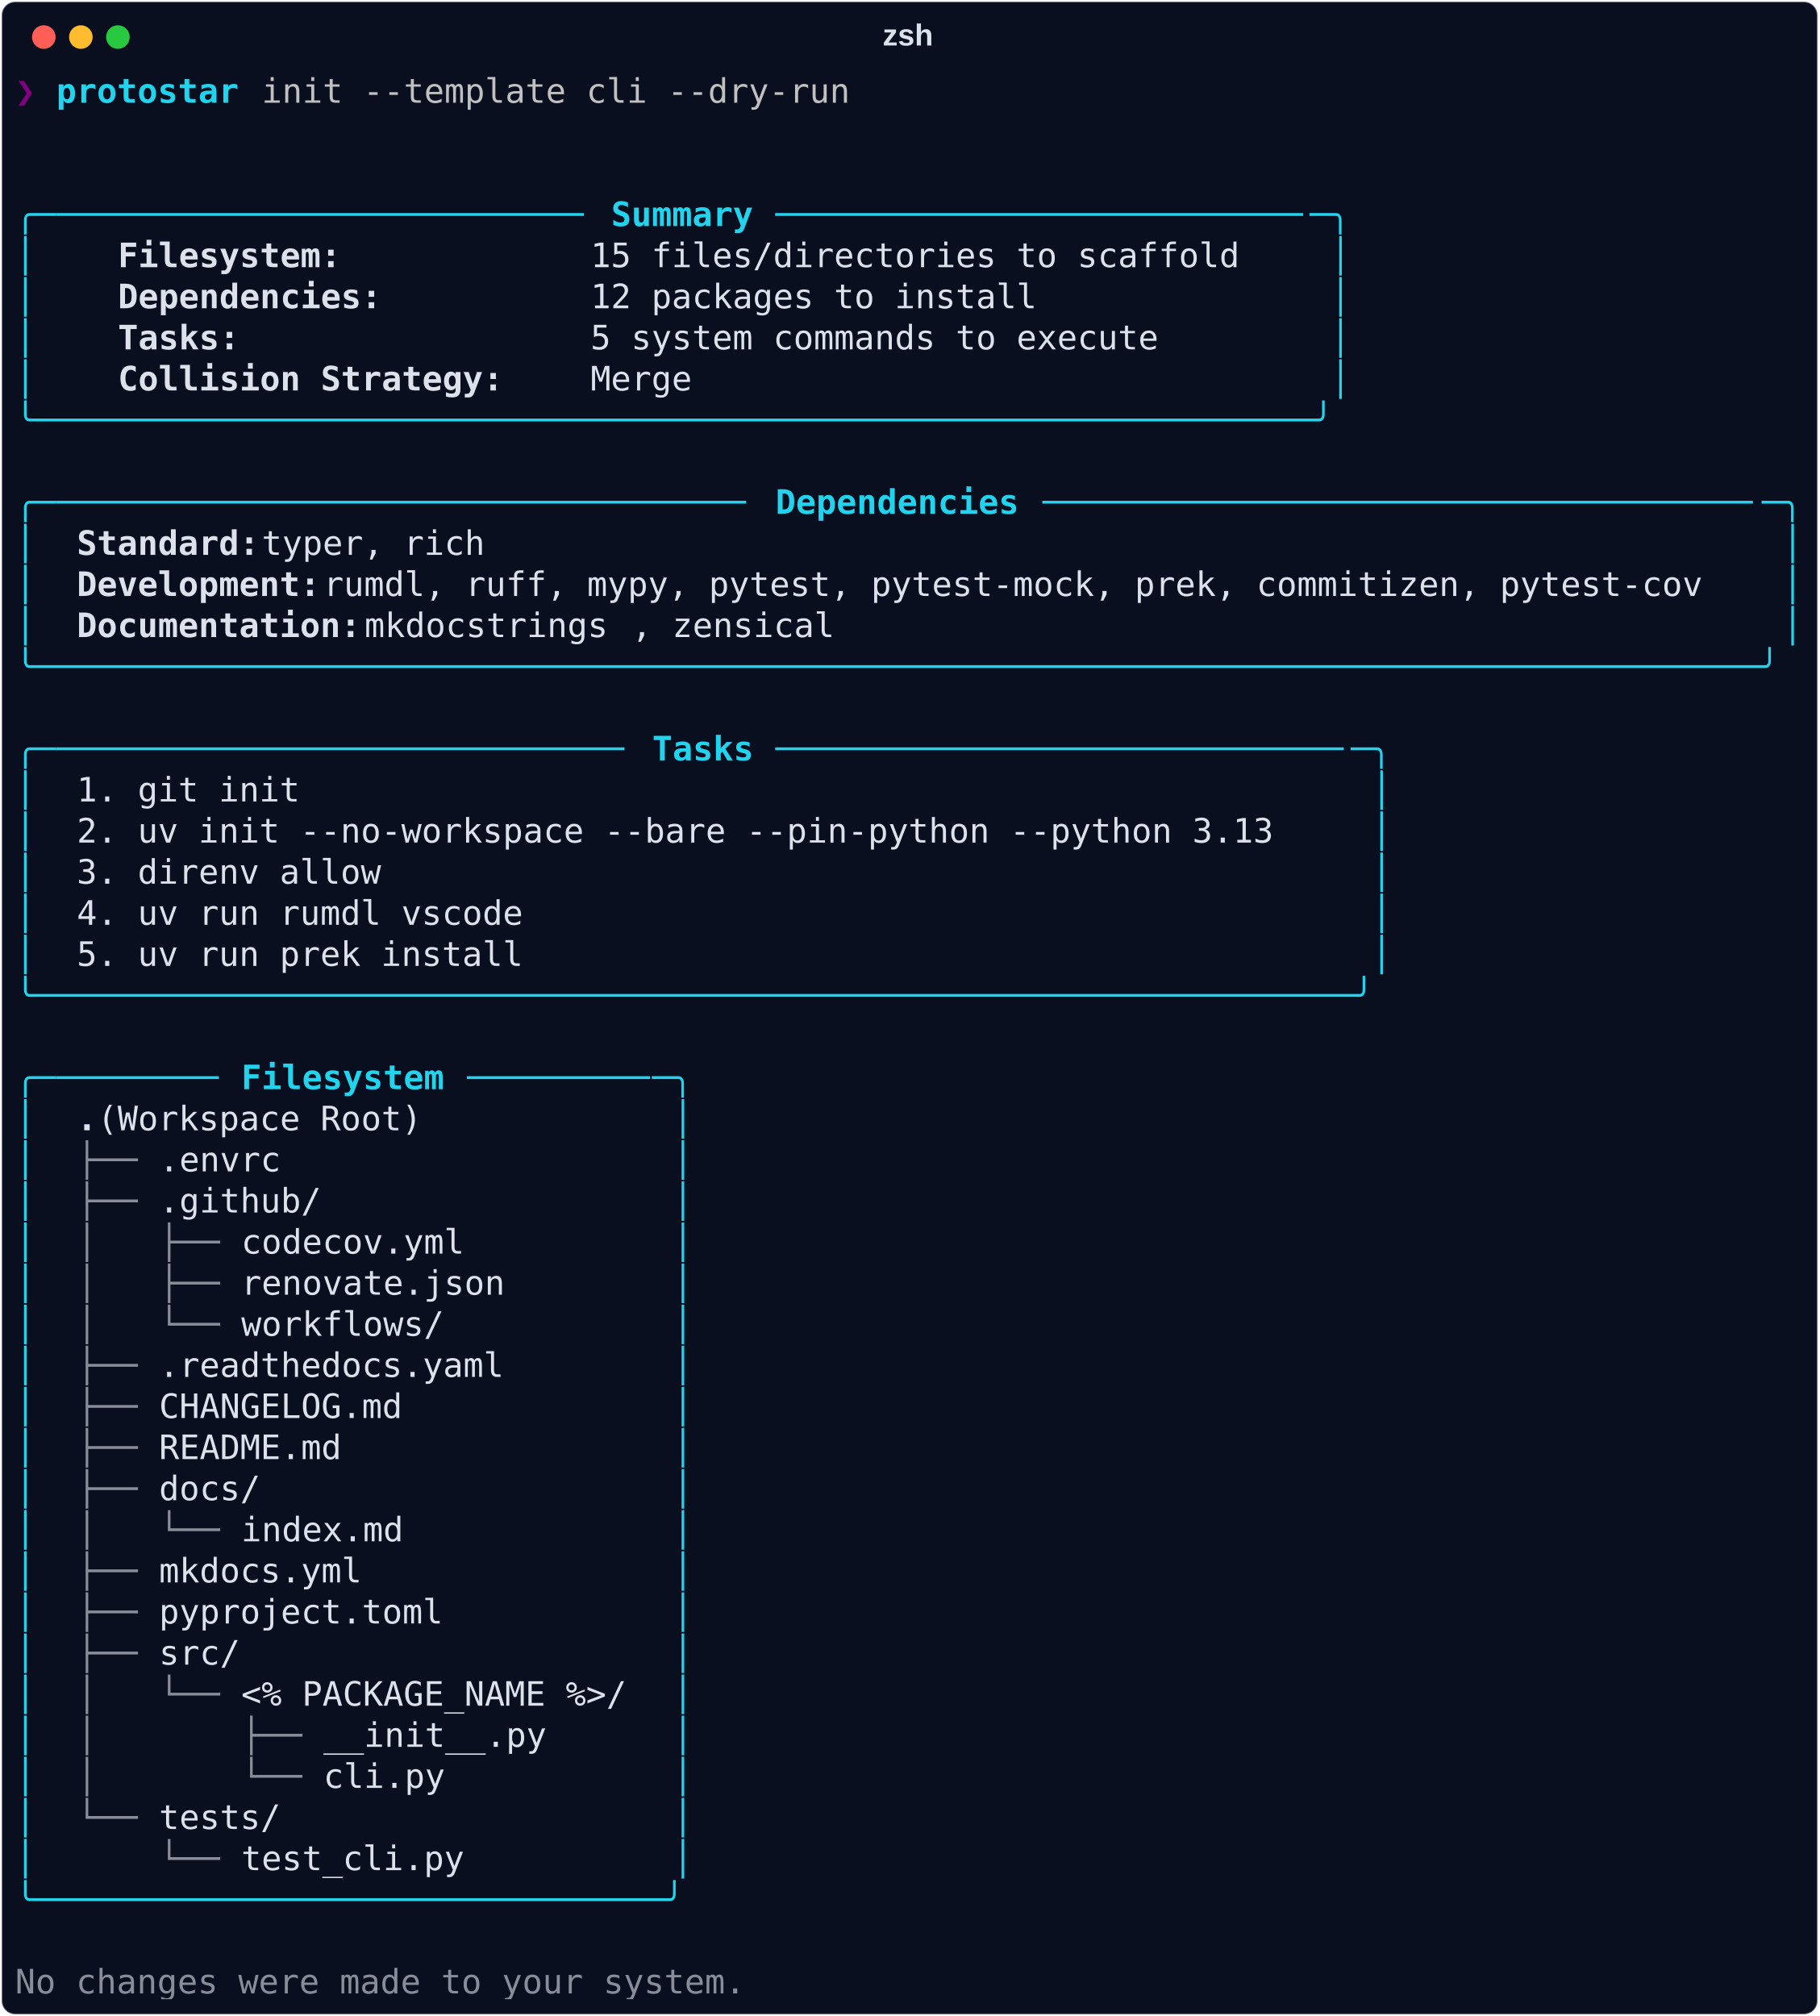
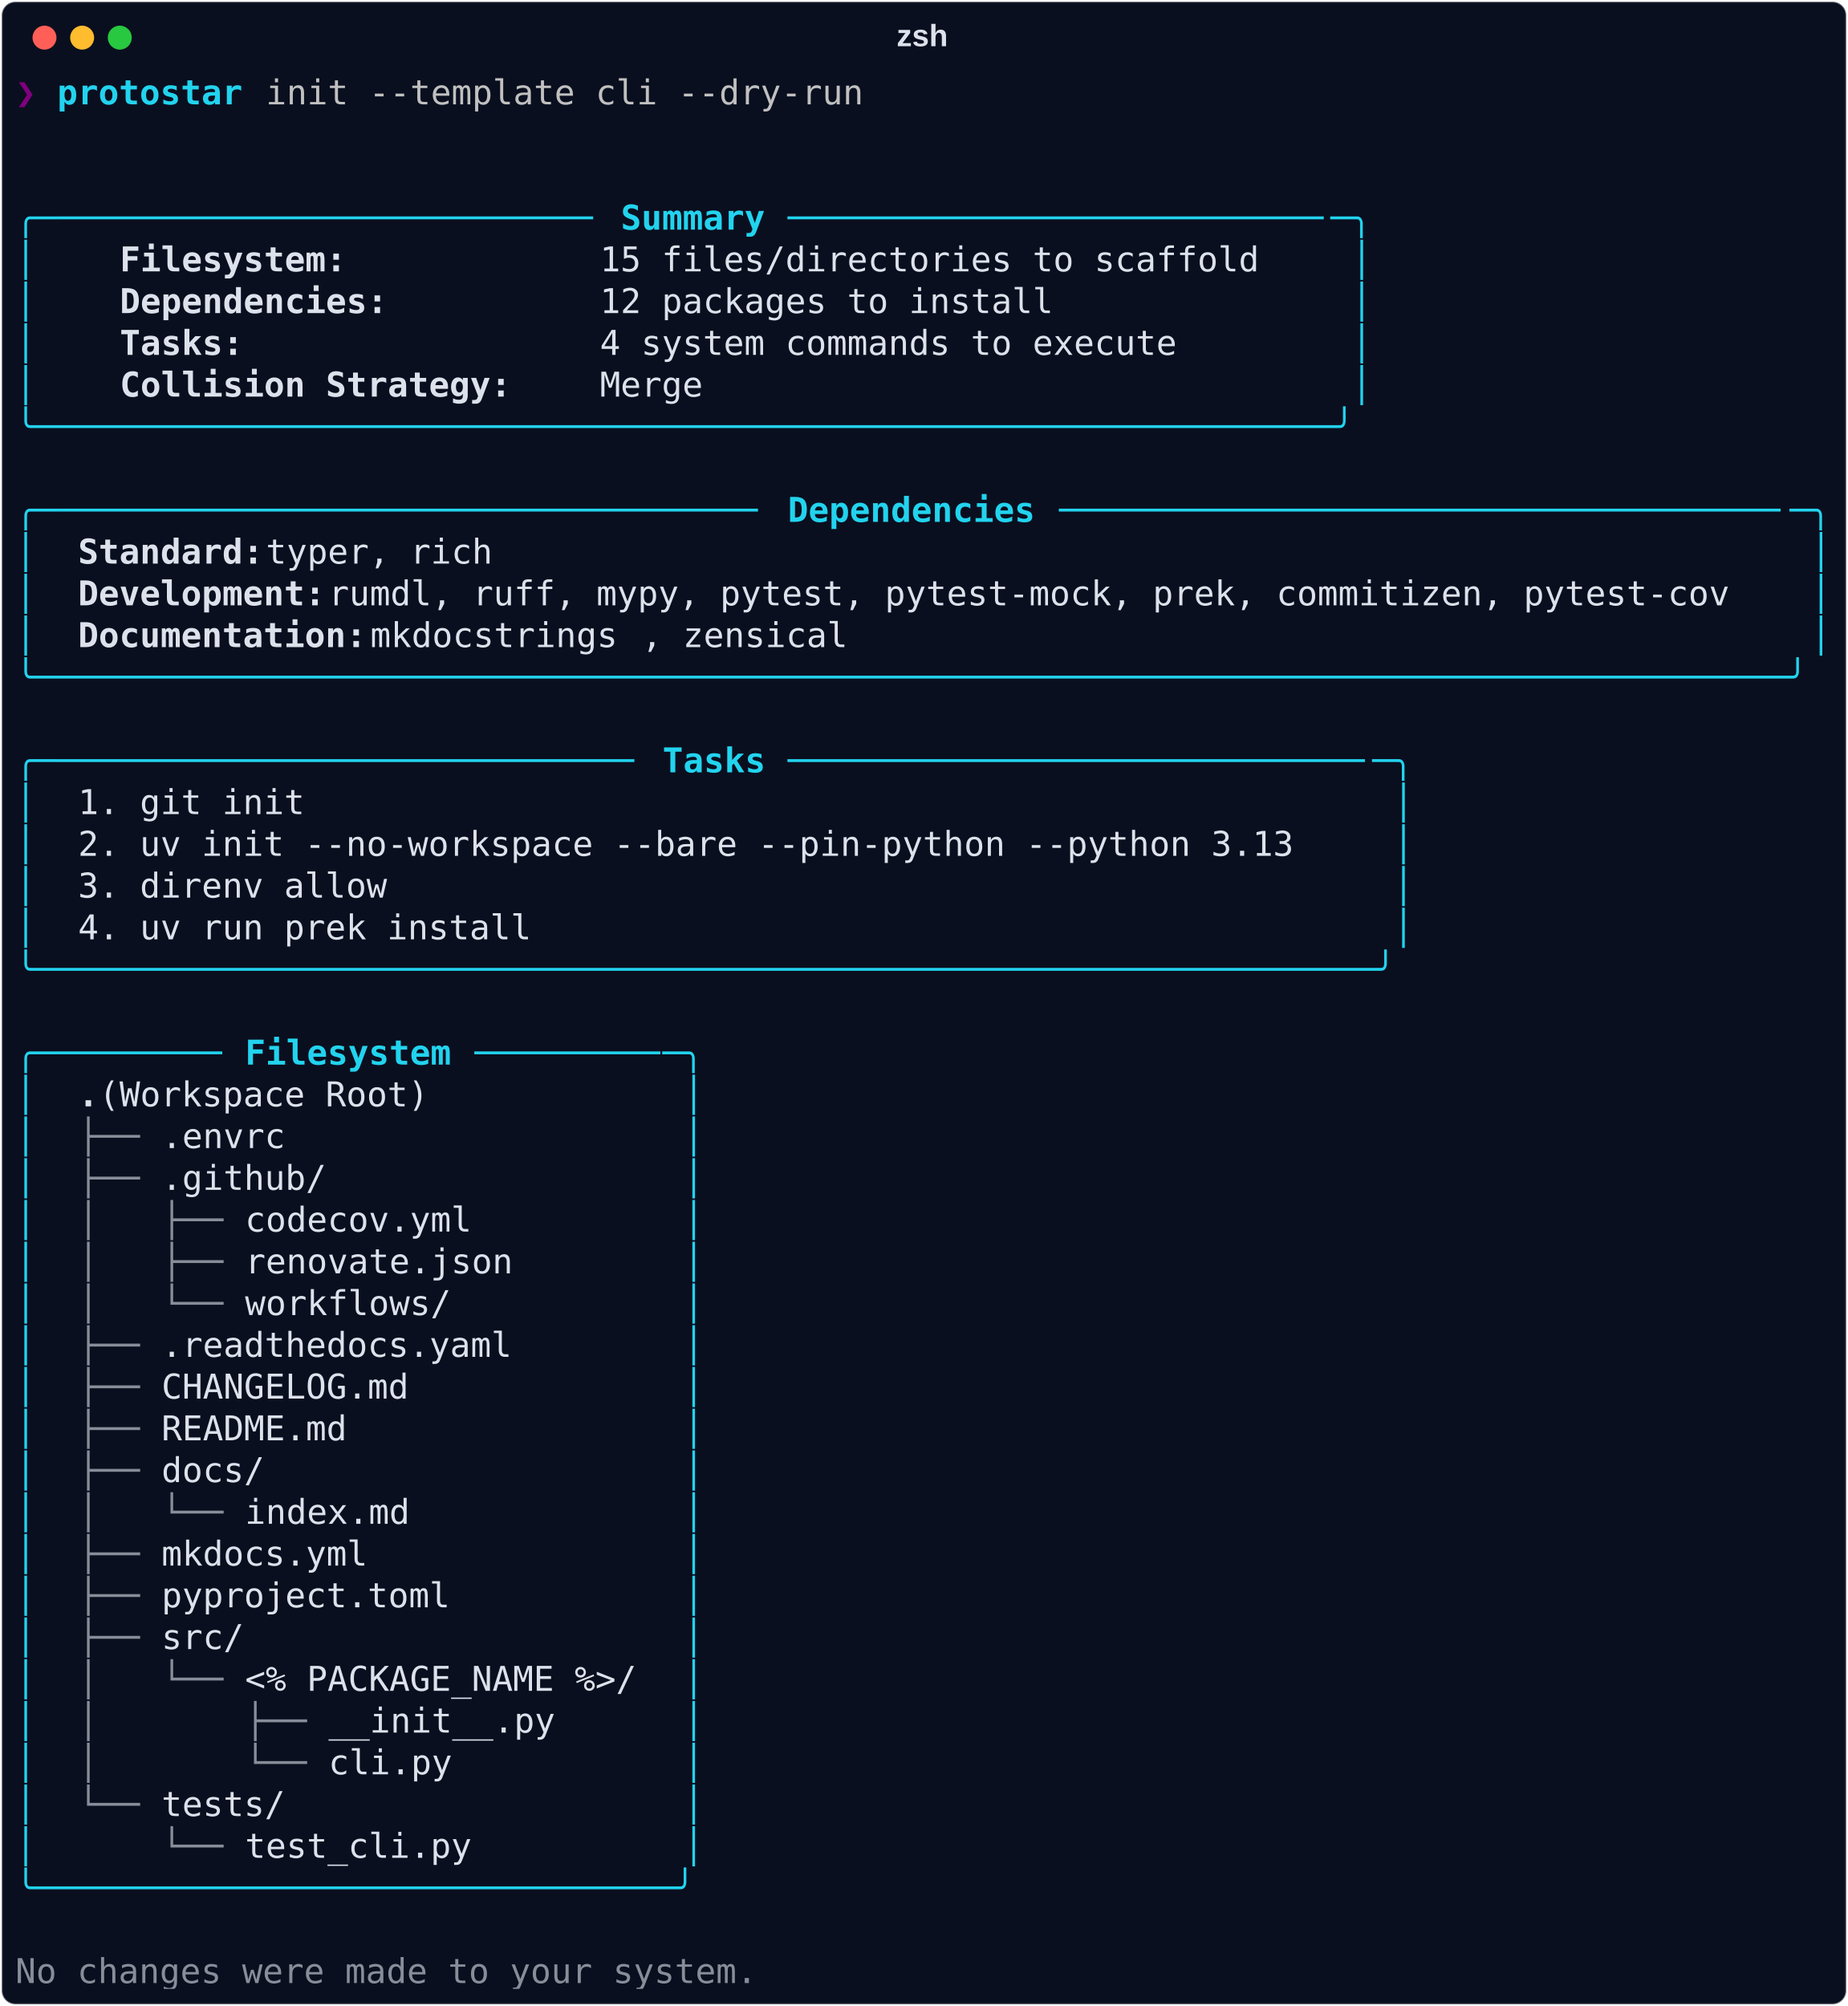
- <svg xmlns="http://www.w3.org/2000/svg" class="rich-terminal" viewBox="0 0 1080 1196.8">
+ <svg xmlns="http://www.w3.org/2000/svg" class="rich-terminal" viewBox="0 0 1080 1172.4">
  <style>

    @font-face {
        font-family: "Fira Code";
        src: local("FiraCode-Regular"),
                url("https://cdnjs.cloudflare.com/ajax/libs/firacode/6.2.0/woff2/FiraCode-Regular.woff2") format("woff2"),
                url("https://cdnjs.cloudflare.com/ajax/libs/firacode/6.2.0/woff/FiraCode-Regular.woff") format("woff");
        font-style: normal;
        font-weight: 400;
    }
    @font-face {
        font-family: "Fira Code";
        src: local("FiraCode-Bold"),
                url("https://cdnjs.cloudflare.com/ajax/libs/firacode/6.2.0/woff2/FiraCode-Bold.woff2") format("woff2"),
                url("https://cdnjs.cloudflare.com/ajax/libs/firacode/6.2.0/woff/FiraCode-Bold.woff") format("woff");
        font-style: bold;
        font-weight: 700;
    }

    .cli_dry_run-matrix {
        font-family: Fira Code, monospace;
        font-size: 20px;
        line-height: 24.4px;
        font-variant-east-asian: full-width;
    }

    .cli_dry_run-title {
        font-size: 18px;
        font-weight: bold;
        font-family: arial;
    }

    .cli_dry_run-r1 { fill: #800080;font-weight: bold }
.cli_dry_run-r2 { fill: #22d3ee;font-weight: bold }
.cli_dry_run-r3 { fill: #c0c0c0 }
.cli_dry_run-r4 { fill: #dce1eb }
.cli_dry_run-r5 { fill: #22d3ee }
.cli_dry_run-r6 { fill: #dce1eb;font-weight: bold }
.cli_dry_run-r7 { fill: #888d99 }
    </style>
  <defs>
    <clipPath id="cli_dry_run-clip-terminal">
-       <rect x="0" y="0" width="1060.4" height="1145.8" />
+       <rect x="0" y="0" width="1060.4" height="1121.4" />
    </clipPath>
    <clipPath id="cli_dry_run-line-0">
      <rect x="0" y="1.5" width="1061.4" height="24.65" />
    </clipPath>
    <clipPath id="cli_dry_run-line-1">
      <rect x="0" y="25.9" width="1061.4" height="24.65" />
    </clipPath>
    <clipPath id="cli_dry_run-line-2">
      <rect x="0" y="50.3" width="1061.4" height="24.65" />
    </clipPath>
    <clipPath id="cli_dry_run-line-3">
      <rect x="0" y="74.7" width="1061.4" height="24.65" />
    </clipPath>
    <clipPath id="cli_dry_run-line-4">
      <rect x="0" y="99.1" width="1061.4" height="24.65" />
    </clipPath>
    <clipPath id="cli_dry_run-line-5">
      <rect x="0" y="123.5" width="1061.4" height="24.65" />
    </clipPath>
    <clipPath id="cli_dry_run-line-6">
      <rect x="0" y="147.9" width="1061.4" height="24.65" />
    </clipPath>
    <clipPath id="cli_dry_run-line-7">
      <rect x="0" y="172.3" width="1061.4" height="24.65" />
    </clipPath>
    <clipPath id="cli_dry_run-line-8">
      <rect x="0" y="196.7" width="1061.4" height="24.65" />
    </clipPath>
    <clipPath id="cli_dry_run-line-9">
      <rect x="0" y="221.1" width="1061.4" height="24.65" />
    </clipPath>
    <clipPath id="cli_dry_run-line-10">
      <rect x="0" y="245.5" width="1061.4" height="24.65" />
    </clipPath>
    <clipPath id="cli_dry_run-line-11">
      <rect x="0" y="269.9" width="1061.4" height="24.65" />
    </clipPath>
    <clipPath id="cli_dry_run-line-12">
      <rect x="0" y="294.3" width="1061.4" height="24.65" />
    </clipPath>
    <clipPath id="cli_dry_run-line-13">
      <rect x="0" y="318.7" width="1061.4" height="24.65" />
    </clipPath>
    <clipPath id="cli_dry_run-line-14">
      <rect x="0" y="343.1" width="1061.4" height="24.65" />
    </clipPath>
    <clipPath id="cli_dry_run-line-15">
      <rect x="0" y="367.5" width="1061.4" height="24.65" />
    </clipPath>
    <clipPath id="cli_dry_run-line-16">
      <rect x="0" y="391.9" width="1061.4" height="24.65" />
    </clipPath>
    <clipPath id="cli_dry_run-line-17">
      <rect x="0" y="416.3" width="1061.4" height="24.65" />
    </clipPath>
    <clipPath id="cli_dry_run-line-18">
      <rect x="0" y="440.7" width="1061.4" height="24.65" />
    </clipPath>
    <clipPath id="cli_dry_run-line-19">
      <rect x="0" y="465.1" width="1061.4" height="24.65" />
    </clipPath>
    <clipPath id="cli_dry_run-line-20">
      <rect x="0" y="489.5" width="1061.4" height="24.65" />
    </clipPath>
    <clipPath id="cli_dry_run-line-21">
      <rect x="0" y="513.9" width="1061.4" height="24.65" />
    </clipPath>
    <clipPath id="cli_dry_run-line-22">
      <rect x="0" y="538.3" width="1061.4" height="24.65" />
    </clipPath>
    <clipPath id="cli_dry_run-line-23">
      <rect x="0" y="562.7" width="1061.4" height="24.65" />
    </clipPath>
    <clipPath id="cli_dry_run-line-24">
      <rect x="0" y="587.1" width="1061.4" height="24.65" />
    </clipPath>
    <clipPath id="cli_dry_run-line-25">
      <rect x="0" y="611.5" width="1061.4" height="24.65" />
    </clipPath>
    <clipPath id="cli_dry_run-line-26">
      <rect x="0" y="635.9" width="1061.4" height="24.65" />
    </clipPath>
    <clipPath id="cli_dry_run-line-27">
      <rect x="0" y="660.3" width="1061.4" height="24.65" />
    </clipPath>
    <clipPath id="cli_dry_run-line-28">
      <rect x="0" y="684.7" width="1061.4" height="24.65" />
    </clipPath>
    <clipPath id="cli_dry_run-line-29">
      <rect x="0" y="709.1" width="1061.4" height="24.65" />
    </clipPath>
    <clipPath id="cli_dry_run-line-30">
      <rect x="0" y="733.5" width="1061.4" height="24.65" />
    </clipPath>
    <clipPath id="cli_dry_run-line-31">
      <rect x="0" y="757.9" width="1061.4" height="24.65" />
    </clipPath>
    <clipPath id="cli_dry_run-line-32">
      <rect x="0" y="782.3" width="1061.4" height="24.65" />
    </clipPath>
    <clipPath id="cli_dry_run-line-33">
      <rect x="0" y="806.7" width="1061.4" height="24.65" />
    </clipPath>
    <clipPath id="cli_dry_run-line-34">
      <rect x="0" y="831.1" width="1061.4" height="24.65" />
    </clipPath>
    <clipPath id="cli_dry_run-line-35">
      <rect x="0" y="855.5" width="1061.4" height="24.65" />
    </clipPath>
    <clipPath id="cli_dry_run-line-36">
      <rect x="0" y="879.9" width="1061.4" height="24.65" />
    </clipPath>
    <clipPath id="cli_dry_run-line-37">
      <rect x="0" y="904.3" width="1061.4" height="24.65" />
    </clipPath>
    <clipPath id="cli_dry_run-line-38">
      <rect x="0" y="928.7" width="1061.4" height="24.65" />
    </clipPath>
    <clipPath id="cli_dry_run-line-39">
      <rect x="0" y="953.1" width="1061.4" height="24.65" />
    </clipPath>
    <clipPath id="cli_dry_run-line-40">
      <rect x="0" y="977.5" width="1061.4" height="24.65" />
    </clipPath>
    <clipPath id="cli_dry_run-line-41">
      <rect x="0" y="1001.9" width="1061.4" height="24.65" />
    </clipPath>
    <clipPath id="cli_dry_run-line-42">
      <rect x="0" y="1026.3" width="1061.4" height="24.65" />
    </clipPath>
    <clipPath id="cli_dry_run-line-43">
      <rect x="0" y="1050.7" width="1061.4" height="24.65" />
    </clipPath>
    <clipPath id="cli_dry_run-line-44">
      <rect x="0" y="1075.1" width="1061.4" height="24.65" />
    </clipPath>
-     <clipPath id="cli_dry_run-line-45">
-       <rect x="0" y="1099.5" width="1061.4" height="24.65" />
-     </clipPath>
  </defs>
-   <rect fill="#0a0f1f" stroke="rgba(255,255,255,0.35)" stroke-width="1" x="1" y="1" width="1078" height="1194.8" rx="8" />
+   <rect fill="#0a0f1f" stroke="rgba(255,255,255,0.35)" stroke-width="1" x="1" y="1" width="1078" height="1170.4" rx="8" />
  <text class="cli_dry_run-title" fill="#dce1eb" text-anchor="middle" x="539" y="27">zsh</text>
  <g transform="translate(26,22)">
    <circle cx="0" cy="0" r="7" fill="#ff5f57" />
    <circle cx="22" cy="0" r="7" fill="#febc2e" />
    <circle cx="44" cy="0" r="7" fill="#28c840" />
  </g>
  <g transform="translate(9, 41)" clip-path="url(#cli_dry_run-clip-terminal)">
    <g class="cli_dry_run-matrix">
      <text class="cli_dry_run-r1" x="0" y="20" textLength="24.4" clip-path="url(#cli_dry_run-line-0)">❯ </text>
      <text class="cli_dry_run-r2" x="24.4" y="20" textLength="122" clip-path="url(#cli_dry_run-line-0)">protostar </text>
      <text class="cli_dry_run-r3" x="146.4" y="20" textLength="353.8" clip-path="url(#cli_dry_run-line-0)">init --template cli --dry-run</text>
      <text class="cli_dry_run-r4" x="1061.4" y="20" textLength="12.2" clip-path="url(#cli_dry_run-line-0)">
</text>
      <text class="cli_dry_run-r4" x="1061.4" y="44.4" textLength="12.2" clip-path="url(#cli_dry_run-line-1)">
</text>
      <text class="cli_dry_run-r4" x="1061.4" y="68.8" textLength="12.2" clip-path="url(#cli_dry_run-line-2)">
</text>
      <text class="cli_dry_run-r5" x="0" y="93.2" textLength="24.4" clip-path="url(#cli_dry_run-line-3)">╭─</text>
      <text class="cli_dry_run-r5" x="24.4" y="93.2" textLength="317.2" clip-path="url(#cli_dry_run-line-3)">──────────────────────────</text>
      <text class="cli_dry_run-r2" x="353.8" y="93.2" textLength="85.4" clip-path="url(#cli_dry_run-line-3)">Summary</text>
      <text class="cli_dry_run-r5" x="451.4" y="93.2" textLength="317.2" clip-path="url(#cli_dry_run-line-3)">──────────────────────────</text>
      <text class="cli_dry_run-r5" x="768.6" y="93.2" textLength="24.4" clip-path="url(#cli_dry_run-line-3)">─╮</text>
      <text class="cli_dry_run-r4" x="1061.4" y="93.2" textLength="12.2" clip-path="url(#cli_dry_run-line-3)">
</text>
      <text class="cli_dry_run-r5" x="0" y="117.6" textLength="12.2" clip-path="url(#cli_dry_run-line-4)">│</text>
      <text class="cli_dry_run-r6" x="61" y="117.6" textLength="231.8" clip-path="url(#cli_dry_run-line-4)">        Filesystem:</text>
      <text class="cli_dry_run-r4" x="341.6" y="117.6" textLength="390.4" clip-path="url(#cli_dry_run-line-4)">15 files/directories to scaffold</text>
      <text class="cli_dry_run-r5" x="780.8" y="117.6" textLength="12.2" clip-path="url(#cli_dry_run-line-4)">│</text>
      <text class="cli_dry_run-r4" x="1061.4" y="117.6" textLength="12.2" clip-path="url(#cli_dry_run-line-4)">
</text>
      <text class="cli_dry_run-r5" x="0" y="142" textLength="12.2" clip-path="url(#cli_dry_run-line-5)">│</text>
      <text class="cli_dry_run-r6" x="61" y="142" textLength="231.8" clip-path="url(#cli_dry_run-line-5)">      Dependencies:</text>
      <text class="cli_dry_run-r4" x="341.6" y="142" textLength="390.4" clip-path="url(#cli_dry_run-line-5)">12 packages to install          </text>
      <text class="cli_dry_run-r5" x="780.8" y="142" textLength="12.2" clip-path="url(#cli_dry_run-line-5)">│</text>
      <text class="cli_dry_run-r4" x="1061.4" y="142" textLength="12.2" clip-path="url(#cli_dry_run-line-5)">
</text>
      <text class="cli_dry_run-r5" x="0" y="166.4" textLength="12.2" clip-path="url(#cli_dry_run-line-6)">│</text>
      <text class="cli_dry_run-r6" x="61" y="166.4" textLength="231.8" clip-path="url(#cli_dry_run-line-6)">             Tasks:</text>
-       <text class="cli_dry_run-r4" x="341.6" y="166.4" textLength="390.4" clip-path="url(#cli_dry_run-line-6)">5 system commands to execute    </text>
+       <text class="cli_dry_run-r4" x="341.6" y="166.4" textLength="390.4" clip-path="url(#cli_dry_run-line-6)">4 system commands to execute    </text>
      <text class="cli_dry_run-r5" x="780.8" y="166.4" textLength="12.2" clip-path="url(#cli_dry_run-line-6)">│</text>
      <text class="cli_dry_run-r4" x="1061.4" y="166.4" textLength="12.2" clip-path="url(#cli_dry_run-line-6)">
</text>
      <text class="cli_dry_run-r5" x="0" y="190.8" textLength="12.2" clip-path="url(#cli_dry_run-line-7)">│</text>
      <text class="cli_dry_run-r6" x="61" y="190.8" textLength="231.8" clip-path="url(#cli_dry_run-line-7)">Collision Strategy:</text>
      <text class="cli_dry_run-r4" x="341.6" y="190.8" textLength="390.4" clip-path="url(#cli_dry_run-line-7)">Merge                           </text>
      <text class="cli_dry_run-r5" x="780.8" y="190.8" textLength="12.2" clip-path="url(#cli_dry_run-line-7)">│</text>
      <text class="cli_dry_run-r4" x="1061.4" y="190.8" textLength="12.2" clip-path="url(#cli_dry_run-line-7)">
</text>
      <text class="cli_dry_run-r5" x="0" y="215.2" textLength="793" clip-path="url(#cli_dry_run-line-8)">╰───────────────────────────────────────────────────────────────╯</text>
      <text class="cli_dry_run-r4" x="1061.4" y="215.2" textLength="12.2" clip-path="url(#cli_dry_run-line-8)">
</text>
      <text class="cli_dry_run-r4" x="1061.4" y="239.6" textLength="12.2" clip-path="url(#cli_dry_run-line-9)">
</text>
      <text class="cli_dry_run-r5" x="0" y="264" textLength="24.4" clip-path="url(#cli_dry_run-line-10)">╭─</text>
      <text class="cli_dry_run-r5" x="24.4" y="264" textLength="414.8" clip-path="url(#cli_dry_run-line-10)">──────────────────────────────────</text>
      <text class="cli_dry_run-r2" x="451.4" y="264" textLength="146.4" clip-path="url(#cli_dry_run-line-10)">Dependencies</text>
      <text class="cli_dry_run-r5" x="610" y="264" textLength="427" clip-path="url(#cli_dry_run-line-10)">───────────────────────────────────</text>
      <text class="cli_dry_run-r5" x="1037" y="264" textLength="24.4" clip-path="url(#cli_dry_run-line-10)">─╮</text>
      <text class="cli_dry_run-r4" x="1061.4" y="264" textLength="12.2" clip-path="url(#cli_dry_run-line-10)">
</text>
      <text class="cli_dry_run-r5" x="0" y="288.4" textLength="12.2" clip-path="url(#cli_dry_run-line-11)">│</text>
      <text class="cli_dry_run-r6" x="36.6" y="288.4" textLength="109.8" clip-path="url(#cli_dry_run-line-11)">Standard:</text>
      <text class="cli_dry_run-r4" x="146.4" y="288.4" textLength="146.4" clip-path="url(#cli_dry_run-line-11)"> typer, rich</text>
      <text class="cli_dry_run-r5" x="1049.2" y="288.4" textLength="12.2" clip-path="url(#cli_dry_run-line-11)">│</text>
      <text class="cli_dry_run-r4" x="1061.4" y="288.4" textLength="12.2" clip-path="url(#cli_dry_run-line-11)">
</text>
      <text class="cli_dry_run-r5" x="0" y="312.8" textLength="12.2" clip-path="url(#cli_dry_run-line-12)">│</text>
      <text class="cli_dry_run-r6" x="36.6" y="312.8" textLength="146.4" clip-path="url(#cli_dry_run-line-12)">Development:</text>
      <text class="cli_dry_run-r4" x="183" y="312.8" textLength="841.8" clip-path="url(#cli_dry_run-line-12)"> rumdl, ruff, mypy, pytest, pytest-mock, prek, commitizen, pytest-cov</text>
      <text class="cli_dry_run-r5" x="1049.2" y="312.8" textLength="12.2" clip-path="url(#cli_dry_run-line-12)">│</text>
      <text class="cli_dry_run-r4" x="1061.4" y="312.8" textLength="12.2" clip-path="url(#cli_dry_run-line-12)">
</text>
      <text class="cli_dry_run-r5" x="0" y="337.2" textLength="12.2" clip-path="url(#cli_dry_run-line-13)">│</text>
      <text class="cli_dry_run-r6" x="36.6" y="337.2" textLength="170.8" clip-path="url(#cli_dry_run-line-13)">Documentation:</text>
      <text class="cli_dry_run-r4" x="207.4" y="337.2" textLength="158.6" clip-path="url(#cli_dry_run-line-13)"> mkdocstrings</text>
      <text class="cli_dry_run-r4" x="366" y="337.2" textLength="122" clip-path="url(#cli_dry_run-line-13)">, zensical</text>
      <text class="cli_dry_run-r5" x="1049.2" y="337.2" textLength="12.2" clip-path="url(#cli_dry_run-line-13)">│</text>
      <text class="cli_dry_run-r4" x="1061.4" y="337.2" textLength="12.2" clip-path="url(#cli_dry_run-line-13)">
</text>
      <text class="cli_dry_run-r5" x="0" y="361.6" textLength="1061.4" clip-path="url(#cli_dry_run-line-14)">╰─────────────────────────────────────────────────────────────────────────────────────╯</text>
      <text class="cli_dry_run-r4" x="1061.4" y="361.6" textLength="12.2" clip-path="url(#cli_dry_run-line-14)">
</text>
      <text class="cli_dry_run-r4" x="1061.4" y="386" textLength="12.2" clip-path="url(#cli_dry_run-line-15)">
</text>
      <text class="cli_dry_run-r5" x="0" y="410.4" textLength="24.4" clip-path="url(#cli_dry_run-line-16)">╭─</text>
      <text class="cli_dry_run-r5" x="24.4" y="410.4" textLength="341.6" clip-path="url(#cli_dry_run-line-16)">────────────────────────────</text>
      <text class="cli_dry_run-r2" x="378.2" y="410.4" textLength="61" clip-path="url(#cli_dry_run-line-16)">Tasks</text>
      <text class="cli_dry_run-r5" x="451.4" y="410.4" textLength="341.6" clip-path="url(#cli_dry_run-line-16)">────────────────────────────</text>
      <text class="cli_dry_run-r5" x="793" y="410.4" textLength="24.4" clip-path="url(#cli_dry_run-line-16)">─╮</text>
      <text class="cli_dry_run-r4" x="1061.4" y="410.4" textLength="12.2" clip-path="url(#cli_dry_run-line-16)">
</text>
      <text class="cli_dry_run-r5" x="0" y="434.8" textLength="12.2" clip-path="url(#cli_dry_run-line-17)">│</text>
      <text class="cli_dry_run-r4" x="36.6" y="434.8" textLength="158.6" clip-path="url(#cli_dry_run-line-17)">  1. git init</text>
      <text class="cli_dry_run-r5" x="805.2" y="434.8" textLength="12.2" clip-path="url(#cli_dry_run-line-17)">│</text>
      <text class="cli_dry_run-r4" x="1061.4" y="434.8" textLength="12.2" clip-path="url(#cli_dry_run-line-17)">
</text>
      <text class="cli_dry_run-r5" x="0" y="459.2" textLength="12.2" clip-path="url(#cli_dry_run-line-18)">│</text>
      <text class="cli_dry_run-r4" x="36.6" y="459.2" textLength="744.2" clip-path="url(#cli_dry_run-line-18)">  2. uv init --no-workspace --bare --pin-python --python 3.13</text>
      <text class="cli_dry_run-r5" x="805.2" y="459.2" textLength="12.2" clip-path="url(#cli_dry_run-line-18)">│</text>
      <text class="cli_dry_run-r4" x="1061.4" y="459.2" textLength="12.2" clip-path="url(#cli_dry_run-line-18)">
</text>
      <text class="cli_dry_run-r5" x="0" y="483.6" textLength="12.2" clip-path="url(#cli_dry_run-line-19)">│</text>
      <text class="cli_dry_run-r4" x="36.6" y="483.6" textLength="207.4" clip-path="url(#cli_dry_run-line-19)">  3. direnv allow</text>
      <text class="cli_dry_run-r5" x="805.2" y="483.6" textLength="12.2" clip-path="url(#cli_dry_run-line-19)">│</text>
      <text class="cli_dry_run-r4" x="1061.4" y="483.6" textLength="12.2" clip-path="url(#cli_dry_run-line-19)">
</text>
      <text class="cli_dry_run-r5" x="0" y="508" textLength="12.2" clip-path="url(#cli_dry_run-line-20)">│</text>
-       <text class="cli_dry_run-r4" x="36.6" y="508" textLength="292.8" clip-path="url(#cli_dry_run-line-20)">  4. uv run rumdl vscode</text>
+       <text class="cli_dry_run-r4" x="36.6" y="508" textLength="292.8" clip-path="url(#cli_dry_run-line-20)">  4. uv run prek install</text>
      <text class="cli_dry_run-r5" x="805.2" y="508" textLength="12.2" clip-path="url(#cli_dry_run-line-20)">│</text>
      <text class="cli_dry_run-r4" x="1061.4" y="508" textLength="12.2" clip-path="url(#cli_dry_run-line-20)">
</text>
-       <text class="cli_dry_run-r5" x="0" y="532.4" textLength="12.2" clip-path="url(#cli_dry_run-line-21)">│</text>
-       <text class="cli_dry_run-r4" x="36.6" y="532.4" textLength="292.8" clip-path="url(#cli_dry_run-line-21)">  5. uv run prek install</text>
-       <text class="cli_dry_run-r5" x="805.2" y="532.4" textLength="12.2" clip-path="url(#cli_dry_run-line-21)">│</text>
+       <text class="cli_dry_run-r5" x="0" y="532.4" textLength="817.4" clip-path="url(#cli_dry_run-line-21)">╰─────────────────────────────────────────────────────────────────╯</text>
      <text class="cli_dry_run-r4" x="1061.4" y="532.4" textLength="12.2" clip-path="url(#cli_dry_run-line-21)">
</text>
-       <text class="cli_dry_run-r5" x="0" y="556.8" textLength="817.4" clip-path="url(#cli_dry_run-line-22)">╰─────────────────────────────────────────────────────────────────╯</text>
      <text class="cli_dry_run-r4" x="1061.4" y="556.8" textLength="12.2" clip-path="url(#cli_dry_run-line-22)">
</text>
+       <text class="cli_dry_run-r5" x="0" y="581.2" textLength="24.4" clip-path="url(#cli_dry_run-line-23)">╭─</text>
+       <text class="cli_dry_run-r5" x="24.4" y="581.2" textLength="97.6" clip-path="url(#cli_dry_run-line-23)">────────</text>
+       <text class="cli_dry_run-r2" x="134.2" y="581.2" textLength="122" clip-path="url(#cli_dry_run-line-23)">Filesystem</text>
+       <text class="cli_dry_run-r5" x="268.4" y="581.2" textLength="109.8" clip-path="url(#cli_dry_run-line-23)">─────────</text>
+       <text class="cli_dry_run-r5" x="378.2" y="581.2" textLength="24.4" clip-path="url(#cli_dry_run-line-23)">─╮</text>
      <text class="cli_dry_run-r4" x="1061.4" y="581.2" textLength="12.2" clip-path="url(#cli_dry_run-line-23)">
</text>
-       <text class="cli_dry_run-r5" x="0" y="605.6" textLength="24.4" clip-path="url(#cli_dry_run-line-24)">╭─</text>
-       <text class="cli_dry_run-r5" x="24.4" y="605.6" textLength="97.6" clip-path="url(#cli_dry_run-line-24)">────────</text>
-       <text class="cli_dry_run-r2" x="134.2" y="605.6" textLength="122" clip-path="url(#cli_dry_run-line-24)">Filesystem</text>
-       <text class="cli_dry_run-r5" x="268.4" y="605.6" textLength="109.8" clip-path="url(#cli_dry_run-line-24)">─────────</text>
-       <text class="cli_dry_run-r5" x="378.2" y="605.6" textLength="24.4" clip-path="url(#cli_dry_run-line-24)">─╮</text>
+       <text class="cli_dry_run-r5" x="0" y="605.6" textLength="12.2" clip-path="url(#cli_dry_run-line-24)">│</text>
+       <text class="cli_dry_run-r6" x="36.6" y="605.6" textLength="12.2" clip-path="url(#cli_dry_run-line-24)">.</text>
+       <text class="cli_dry_run-r4" x="48.8" y="605.6" textLength="207.4" clip-path="url(#cli_dry_run-line-24)"> (Workspace Root)</text>
+       <text class="cli_dry_run-r5" x="390.4" y="605.6" textLength="12.2" clip-path="url(#cli_dry_run-line-24)">│</text>
      <text class="cli_dry_run-r4" x="1061.4" y="605.6" textLength="12.2" clip-path="url(#cli_dry_run-line-24)">
</text>
      <text class="cli_dry_run-r5" x="0" y="630" textLength="12.2" clip-path="url(#cli_dry_run-line-25)">│</text>
-       <text class="cli_dry_run-r6" x="36.6" y="630" textLength="12.2" clip-path="url(#cli_dry_run-line-25)">.</text>
-       <text class="cli_dry_run-r4" x="48.8" y="630" textLength="207.4" clip-path="url(#cli_dry_run-line-25)"> (Workspace Root)</text>
+       <text class="cli_dry_run-r7" x="36.6" y="630" textLength="48.8" clip-path="url(#cli_dry_run-line-25)">├── </text>
+       <text class="cli_dry_run-r4" x="85.4" y="630" textLength="73.2" clip-path="url(#cli_dry_run-line-25)">.envrc</text>
      <text class="cli_dry_run-r5" x="390.4" y="630" textLength="12.2" clip-path="url(#cli_dry_run-line-25)">│</text>
      <text class="cli_dry_run-r4" x="1061.4" y="630" textLength="12.2" clip-path="url(#cli_dry_run-line-25)">
</text>
      <text class="cli_dry_run-r5" x="0" y="654.4" textLength="12.2" clip-path="url(#cli_dry_run-line-26)">│</text>
      <text class="cli_dry_run-r7" x="36.6" y="654.4" textLength="48.8" clip-path="url(#cli_dry_run-line-26)">├── </text>
-       <text class="cli_dry_run-r4" x="85.4" y="654.4" textLength="73.2" clip-path="url(#cli_dry_run-line-26)">.envrc</text>
+       <text class="cli_dry_run-r4" x="85.4" y="654.4" textLength="97.6" clip-path="url(#cli_dry_run-line-26)">.github/</text>
      <text class="cli_dry_run-r5" x="390.4" y="654.4" textLength="12.2" clip-path="url(#cli_dry_run-line-26)">│</text>
      <text class="cli_dry_run-r4" x="1061.4" y="654.4" textLength="12.2" clip-path="url(#cli_dry_run-line-26)">
</text>
      <text class="cli_dry_run-r5" x="0" y="678.8" textLength="12.2" clip-path="url(#cli_dry_run-line-27)">│</text>
-       <text class="cli_dry_run-r7" x="36.6" y="678.8" textLength="48.8" clip-path="url(#cli_dry_run-line-27)">├── </text>
-       <text class="cli_dry_run-r4" x="85.4" y="678.8" textLength="97.6" clip-path="url(#cli_dry_run-line-27)">.github/</text>
+       <text class="cli_dry_run-r7" x="36.6" y="678.8" textLength="48.8" clip-path="url(#cli_dry_run-line-27)">│   </text>
+       <text class="cli_dry_run-r7" x="85.4" y="678.8" textLength="48.8" clip-path="url(#cli_dry_run-line-27)">├── </text>
+       <text class="cli_dry_run-r4" x="134.2" y="678.8" textLength="134.2" clip-path="url(#cli_dry_run-line-27)">codecov.yml</text>
      <text class="cli_dry_run-r5" x="390.4" y="678.8" textLength="12.2" clip-path="url(#cli_dry_run-line-27)">│</text>
      <text class="cli_dry_run-r4" x="1061.4" y="678.8" textLength="12.2" clip-path="url(#cli_dry_run-line-27)">
</text>
      <text class="cli_dry_run-r5" x="0" y="703.2" textLength="12.2" clip-path="url(#cli_dry_run-line-28)">│</text>
      <text class="cli_dry_run-r7" x="36.6" y="703.2" textLength="48.8" clip-path="url(#cli_dry_run-line-28)">│   </text>
      <text class="cli_dry_run-r7" x="85.4" y="703.2" textLength="48.8" clip-path="url(#cli_dry_run-line-28)">├── </text>
-       <text class="cli_dry_run-r4" x="134.2" y="703.2" textLength="134.2" clip-path="url(#cli_dry_run-line-28)">codecov.yml</text>
+       <text class="cli_dry_run-r4" x="134.2" y="703.2" textLength="158.6" clip-path="url(#cli_dry_run-line-28)">renovate.json</text>
      <text class="cli_dry_run-r5" x="390.4" y="703.2" textLength="12.2" clip-path="url(#cli_dry_run-line-28)">│</text>
      <text class="cli_dry_run-r4" x="1061.4" y="703.2" textLength="12.2" clip-path="url(#cli_dry_run-line-28)">
</text>
      <text class="cli_dry_run-r5" x="0" y="727.6" textLength="12.2" clip-path="url(#cli_dry_run-line-29)">│</text>
      <text class="cli_dry_run-r7" x="36.6" y="727.6" textLength="48.8" clip-path="url(#cli_dry_run-line-29)">│   </text>
-       <text class="cli_dry_run-r7" x="85.4" y="727.6" textLength="48.8" clip-path="url(#cli_dry_run-line-29)">├── </text>
-       <text class="cli_dry_run-r4" x="134.2" y="727.6" textLength="158.6" clip-path="url(#cli_dry_run-line-29)">renovate.json</text>
+       <text class="cli_dry_run-r7" x="85.4" y="727.6" textLength="48.8" clip-path="url(#cli_dry_run-line-29)">└── </text>
+       <text class="cli_dry_run-r4" x="134.2" y="727.6" textLength="122" clip-path="url(#cli_dry_run-line-29)">workflows/</text>
      <text class="cli_dry_run-r5" x="390.4" y="727.6" textLength="12.2" clip-path="url(#cli_dry_run-line-29)">│</text>
      <text class="cli_dry_run-r4" x="1061.4" y="727.6" textLength="12.2" clip-path="url(#cli_dry_run-line-29)">
</text>
      <text class="cli_dry_run-r5" x="0" y="752" textLength="12.2" clip-path="url(#cli_dry_run-line-30)">│</text>
-       <text class="cli_dry_run-r7" x="36.6" y="752" textLength="48.8" clip-path="url(#cli_dry_run-line-30)">│   </text>
-       <text class="cli_dry_run-r7" x="85.4" y="752" textLength="48.8" clip-path="url(#cli_dry_run-line-30)">└── </text>
-       <text class="cli_dry_run-r4" x="134.2" y="752" textLength="122" clip-path="url(#cli_dry_run-line-30)">workflows/</text>
+       <text class="cli_dry_run-r7" x="36.6" y="752" textLength="48.8" clip-path="url(#cli_dry_run-line-30)">├── </text>
+       <text class="cli_dry_run-r4" x="85.4" y="752" textLength="207.4" clip-path="url(#cli_dry_run-line-30)">.readthedocs.yaml</text>
      <text class="cli_dry_run-r5" x="390.4" y="752" textLength="12.2" clip-path="url(#cli_dry_run-line-30)">│</text>
      <text class="cli_dry_run-r4" x="1061.4" y="752" textLength="12.2" clip-path="url(#cli_dry_run-line-30)">
</text>
      <text class="cli_dry_run-r5" x="0" y="776.4" textLength="12.2" clip-path="url(#cli_dry_run-line-31)">│</text>
      <text class="cli_dry_run-r7" x="36.6" y="776.4" textLength="48.8" clip-path="url(#cli_dry_run-line-31)">├── </text>
-       <text class="cli_dry_run-r4" x="85.4" y="776.4" textLength="207.4" clip-path="url(#cli_dry_run-line-31)">.readthedocs.yaml</text>
+       <text class="cli_dry_run-r4" x="85.4" y="776.4" textLength="146.4" clip-path="url(#cli_dry_run-line-31)">CHANGELOG.md</text>
      <text class="cli_dry_run-r5" x="390.4" y="776.4" textLength="12.2" clip-path="url(#cli_dry_run-line-31)">│</text>
      <text class="cli_dry_run-r4" x="1061.4" y="776.4" textLength="12.2" clip-path="url(#cli_dry_run-line-31)">
</text>
      <text class="cli_dry_run-r5" x="0" y="800.8" textLength="12.2" clip-path="url(#cli_dry_run-line-32)">│</text>
      <text class="cli_dry_run-r7" x="36.6" y="800.8" textLength="48.8" clip-path="url(#cli_dry_run-line-32)">├── </text>
-       <text class="cli_dry_run-r4" x="85.4" y="800.8" textLength="146.4" clip-path="url(#cli_dry_run-line-32)">CHANGELOG.md</text>
+       <text class="cli_dry_run-r4" x="85.4" y="800.8" textLength="109.8" clip-path="url(#cli_dry_run-line-32)">README.md</text>
      <text class="cli_dry_run-r5" x="390.4" y="800.8" textLength="12.2" clip-path="url(#cli_dry_run-line-32)">│</text>
      <text class="cli_dry_run-r4" x="1061.4" y="800.8" textLength="12.2" clip-path="url(#cli_dry_run-line-32)">
</text>
      <text class="cli_dry_run-r5" x="0" y="825.2" textLength="12.2" clip-path="url(#cli_dry_run-line-33)">│</text>
      <text class="cli_dry_run-r7" x="36.6" y="825.2" textLength="48.8" clip-path="url(#cli_dry_run-line-33)">├── </text>
-       <text class="cli_dry_run-r4" x="85.4" y="825.2" textLength="109.8" clip-path="url(#cli_dry_run-line-33)">README.md</text>
+       <text class="cli_dry_run-r4" x="85.4" y="825.2" textLength="61" clip-path="url(#cli_dry_run-line-33)">docs/</text>
      <text class="cli_dry_run-r5" x="390.4" y="825.2" textLength="12.2" clip-path="url(#cli_dry_run-line-33)">│</text>
      <text class="cli_dry_run-r4" x="1061.4" y="825.2" textLength="12.2" clip-path="url(#cli_dry_run-line-33)">
</text>
      <text class="cli_dry_run-r5" x="0" y="849.6" textLength="12.2" clip-path="url(#cli_dry_run-line-34)">│</text>
-       <text class="cli_dry_run-r7" x="36.6" y="849.6" textLength="48.8" clip-path="url(#cli_dry_run-line-34)">├── </text>
-       <text class="cli_dry_run-r4" x="85.4" y="849.6" textLength="61" clip-path="url(#cli_dry_run-line-34)">docs/</text>
+       <text class="cli_dry_run-r7" x="36.6" y="849.6" textLength="48.8" clip-path="url(#cli_dry_run-line-34)">│   </text>
+       <text class="cli_dry_run-r7" x="85.4" y="849.6" textLength="48.8" clip-path="url(#cli_dry_run-line-34)">└── </text>
+       <text class="cli_dry_run-r4" x="134.2" y="849.6" textLength="97.6" clip-path="url(#cli_dry_run-line-34)">index.md</text>
      <text class="cli_dry_run-r5" x="390.4" y="849.6" textLength="12.2" clip-path="url(#cli_dry_run-line-34)">│</text>
      <text class="cli_dry_run-r4" x="1061.4" y="849.6" textLength="12.2" clip-path="url(#cli_dry_run-line-34)">
</text>
      <text class="cli_dry_run-r5" x="0" y="874" textLength="12.2" clip-path="url(#cli_dry_run-line-35)">│</text>
-       <text class="cli_dry_run-r7" x="36.6" y="874" textLength="48.8" clip-path="url(#cli_dry_run-line-35)">│   </text>
-       <text class="cli_dry_run-r7" x="85.4" y="874" textLength="48.8" clip-path="url(#cli_dry_run-line-35)">└── </text>
-       <text class="cli_dry_run-r4" x="134.2" y="874" textLength="97.6" clip-path="url(#cli_dry_run-line-35)">index.md</text>
+       <text class="cli_dry_run-r7" x="36.6" y="874" textLength="48.8" clip-path="url(#cli_dry_run-line-35)">├── </text>
+       <text class="cli_dry_run-r4" x="85.4" y="874" textLength="122" clip-path="url(#cli_dry_run-line-35)">mkdocs.yml</text>
      <text class="cli_dry_run-r5" x="390.4" y="874" textLength="12.2" clip-path="url(#cli_dry_run-line-35)">│</text>
      <text class="cli_dry_run-r4" x="1061.4" y="874" textLength="12.2" clip-path="url(#cli_dry_run-line-35)">
</text>
      <text class="cli_dry_run-r5" x="0" y="898.4" textLength="12.2" clip-path="url(#cli_dry_run-line-36)">│</text>
      <text class="cli_dry_run-r7" x="36.6" y="898.4" textLength="48.8" clip-path="url(#cli_dry_run-line-36)">├── </text>
-       <text class="cli_dry_run-r4" x="85.4" y="898.4" textLength="122" clip-path="url(#cli_dry_run-line-36)">mkdocs.yml</text>
+       <text class="cli_dry_run-r4" x="85.4" y="898.4" textLength="170.8" clip-path="url(#cli_dry_run-line-36)">pyproject.toml</text>
      <text class="cli_dry_run-r5" x="390.4" y="898.4" textLength="12.2" clip-path="url(#cli_dry_run-line-36)">│</text>
      <text class="cli_dry_run-r4" x="1061.4" y="898.4" textLength="12.2" clip-path="url(#cli_dry_run-line-36)">
</text>
      <text class="cli_dry_run-r5" x="0" y="922.8" textLength="12.2" clip-path="url(#cli_dry_run-line-37)">│</text>
      <text class="cli_dry_run-r7" x="36.6" y="922.8" textLength="48.8" clip-path="url(#cli_dry_run-line-37)">├── </text>
-       <text class="cli_dry_run-r4" x="85.4" y="922.8" textLength="170.8" clip-path="url(#cli_dry_run-line-37)">pyproject.toml</text>
+       <text class="cli_dry_run-r4" x="85.4" y="922.8" textLength="48.8" clip-path="url(#cli_dry_run-line-37)">src/</text>
      <text class="cli_dry_run-r5" x="390.4" y="922.8" textLength="12.2" clip-path="url(#cli_dry_run-line-37)">│</text>
      <text class="cli_dry_run-r4" x="1061.4" y="922.8" textLength="12.2" clip-path="url(#cli_dry_run-line-37)">
</text>
      <text class="cli_dry_run-r5" x="0" y="947.2" textLength="12.2" clip-path="url(#cli_dry_run-line-38)">│</text>
-       <text class="cli_dry_run-r7" x="36.6" y="947.2" textLength="48.8" clip-path="url(#cli_dry_run-line-38)">├── </text>
-       <text class="cli_dry_run-r4" x="85.4" y="947.2" textLength="48.8" clip-path="url(#cli_dry_run-line-38)">src/</text>
+       <text class="cli_dry_run-r7" x="36.6" y="947.2" textLength="48.8" clip-path="url(#cli_dry_run-line-38)">│   </text>
+       <text class="cli_dry_run-r7" x="85.4" y="947.2" textLength="48.8" clip-path="url(#cli_dry_run-line-38)">└── </text>
+       <text class="cli_dry_run-r4" x="134.2" y="947.2" textLength="231.8" clip-path="url(#cli_dry_run-line-38)">&lt;% PACKAGE_NAME %&gt;/</text>
      <text class="cli_dry_run-r5" x="390.4" y="947.2" textLength="12.2" clip-path="url(#cli_dry_run-line-38)">│</text>
      <text class="cli_dry_run-r4" x="1061.4" y="947.2" textLength="12.2" clip-path="url(#cli_dry_run-line-38)">
</text>
      <text class="cli_dry_run-r5" x="0" y="971.6" textLength="12.2" clip-path="url(#cli_dry_run-line-39)">│</text>
      <text class="cli_dry_run-r7" x="36.6" y="971.6" textLength="48.8" clip-path="url(#cli_dry_run-line-39)">│   </text>
-       <text class="cli_dry_run-r7" x="85.4" y="971.6" textLength="48.8" clip-path="url(#cli_dry_run-line-39)">└── </text>
-       <text class="cli_dry_run-r4" x="134.2" y="971.6" textLength="231.8" clip-path="url(#cli_dry_run-line-39)">&lt;% PACKAGE_NAME %&gt;/</text>
+       <text class="cli_dry_run-r7" x="134.2" y="971.6" textLength="48.8" clip-path="url(#cli_dry_run-line-39)">├── </text>
+       <text class="cli_dry_run-r4" x="183" y="971.6" textLength="134.2" clip-path="url(#cli_dry_run-line-39)">__init__.py</text>
      <text class="cli_dry_run-r5" x="390.4" y="971.6" textLength="12.2" clip-path="url(#cli_dry_run-line-39)">│</text>
      <text class="cli_dry_run-r4" x="1061.4" y="971.6" textLength="12.2" clip-path="url(#cli_dry_run-line-39)">
</text>
      <text class="cli_dry_run-r5" x="0" y="996" textLength="12.2" clip-path="url(#cli_dry_run-line-40)">│</text>
      <text class="cli_dry_run-r7" x="36.6" y="996" textLength="48.8" clip-path="url(#cli_dry_run-line-40)">│   </text>
-       <text class="cli_dry_run-r7" x="134.2" y="996" textLength="48.8" clip-path="url(#cli_dry_run-line-40)">├── </text>
-       <text class="cli_dry_run-r4" x="183" y="996" textLength="134.2" clip-path="url(#cli_dry_run-line-40)">__init__.py</text>
+       <text class="cli_dry_run-r7" x="134.2" y="996" textLength="48.8" clip-path="url(#cli_dry_run-line-40)">└── </text>
+       <text class="cli_dry_run-r4" x="183" y="996" textLength="73.2" clip-path="url(#cli_dry_run-line-40)">cli.py</text>
      <text class="cli_dry_run-r5" x="390.4" y="996" textLength="12.2" clip-path="url(#cli_dry_run-line-40)">│</text>
      <text class="cli_dry_run-r4" x="1061.4" y="996" textLength="12.2" clip-path="url(#cli_dry_run-line-40)">
</text>
      <text class="cli_dry_run-r5" x="0" y="1020.4" textLength="12.2" clip-path="url(#cli_dry_run-line-41)">│</text>
-       <text class="cli_dry_run-r7" x="36.6" y="1020.4" textLength="48.8" clip-path="url(#cli_dry_run-line-41)">│   </text>
-       <text class="cli_dry_run-r7" x="134.2" y="1020.4" textLength="48.8" clip-path="url(#cli_dry_run-line-41)">└── </text>
-       <text class="cli_dry_run-r4" x="183" y="1020.4" textLength="73.2" clip-path="url(#cli_dry_run-line-41)">cli.py</text>
+       <text class="cli_dry_run-r7" x="36.6" y="1020.4" textLength="48.8" clip-path="url(#cli_dry_run-line-41)">└── </text>
+       <text class="cli_dry_run-r4" x="85.4" y="1020.4" textLength="73.2" clip-path="url(#cli_dry_run-line-41)">tests/</text>
      <text class="cli_dry_run-r5" x="390.4" y="1020.4" textLength="12.2" clip-path="url(#cli_dry_run-line-41)">│</text>
      <text class="cli_dry_run-r4" x="1061.4" y="1020.4" textLength="12.2" clip-path="url(#cli_dry_run-line-41)">
</text>
      <text class="cli_dry_run-r5" x="0" y="1044.8" textLength="12.2" clip-path="url(#cli_dry_run-line-42)">│</text>
-       <text class="cli_dry_run-r7" x="36.6" y="1044.8" textLength="48.8" clip-path="url(#cli_dry_run-line-42)">└── </text>
-       <text class="cli_dry_run-r4" x="85.4" y="1044.8" textLength="73.2" clip-path="url(#cli_dry_run-line-42)">tests/</text>
+       <text class="cli_dry_run-r7" x="85.4" y="1044.8" textLength="48.8" clip-path="url(#cli_dry_run-line-42)">└── </text>
+       <text class="cli_dry_run-r4" x="134.2" y="1044.8" textLength="134.2" clip-path="url(#cli_dry_run-line-42)">test_cli.py</text>
      <text class="cli_dry_run-r5" x="390.4" y="1044.8" textLength="12.2" clip-path="url(#cli_dry_run-line-42)">│</text>
      <text class="cli_dry_run-r4" x="1061.4" y="1044.8" textLength="12.2" clip-path="url(#cli_dry_run-line-42)">
</text>
-       <text class="cli_dry_run-r5" x="0" y="1069.2" textLength="12.2" clip-path="url(#cli_dry_run-line-43)">│</text>
-       <text class="cli_dry_run-r7" x="85.4" y="1069.2" textLength="48.8" clip-path="url(#cli_dry_run-line-43)">└── </text>
-       <text class="cli_dry_run-r4" x="134.2" y="1069.2" textLength="134.2" clip-path="url(#cli_dry_run-line-43)">test_cli.py</text>
-       <text class="cli_dry_run-r5" x="390.4" y="1069.2" textLength="12.2" clip-path="url(#cli_dry_run-line-43)">│</text>
+       <text class="cli_dry_run-r5" x="0" y="1069.2" textLength="402.6" clip-path="url(#cli_dry_run-line-43)">╰───────────────────────────────╯</text>
      <text class="cli_dry_run-r4" x="1061.4" y="1069.2" textLength="12.2" clip-path="url(#cli_dry_run-line-43)">
</text>
-       <text class="cli_dry_run-r5" x="0" y="1093.6" textLength="402.6" clip-path="url(#cli_dry_run-line-44)">╰───────────────────────────────╯</text>
      <text class="cli_dry_run-r4" x="1061.4" y="1093.6" textLength="12.2" clip-path="url(#cli_dry_run-line-44)">
</text>
+       <text class="cli_dry_run-r7" x="0" y="1118" textLength="439.2" clip-path="url(#cli_dry_run-line-45)">No changes were made to your system.</text>
      <text class="cli_dry_run-r4" x="1061.4" y="1118" textLength="12.2" clip-path="url(#cli_dry_run-line-45)">
- </text>
-       <text class="cli_dry_run-r7" x="0" y="1142.4" textLength="439.2" clip-path="url(#cli_dry_run-line-46)">No changes were made to your system.</text>
-       <text class="cli_dry_run-r4" x="1061.4" y="1142.4" textLength="12.2" clip-path="url(#cli_dry_run-line-46)">
</text>
    </g>
  </g>
</svg>
